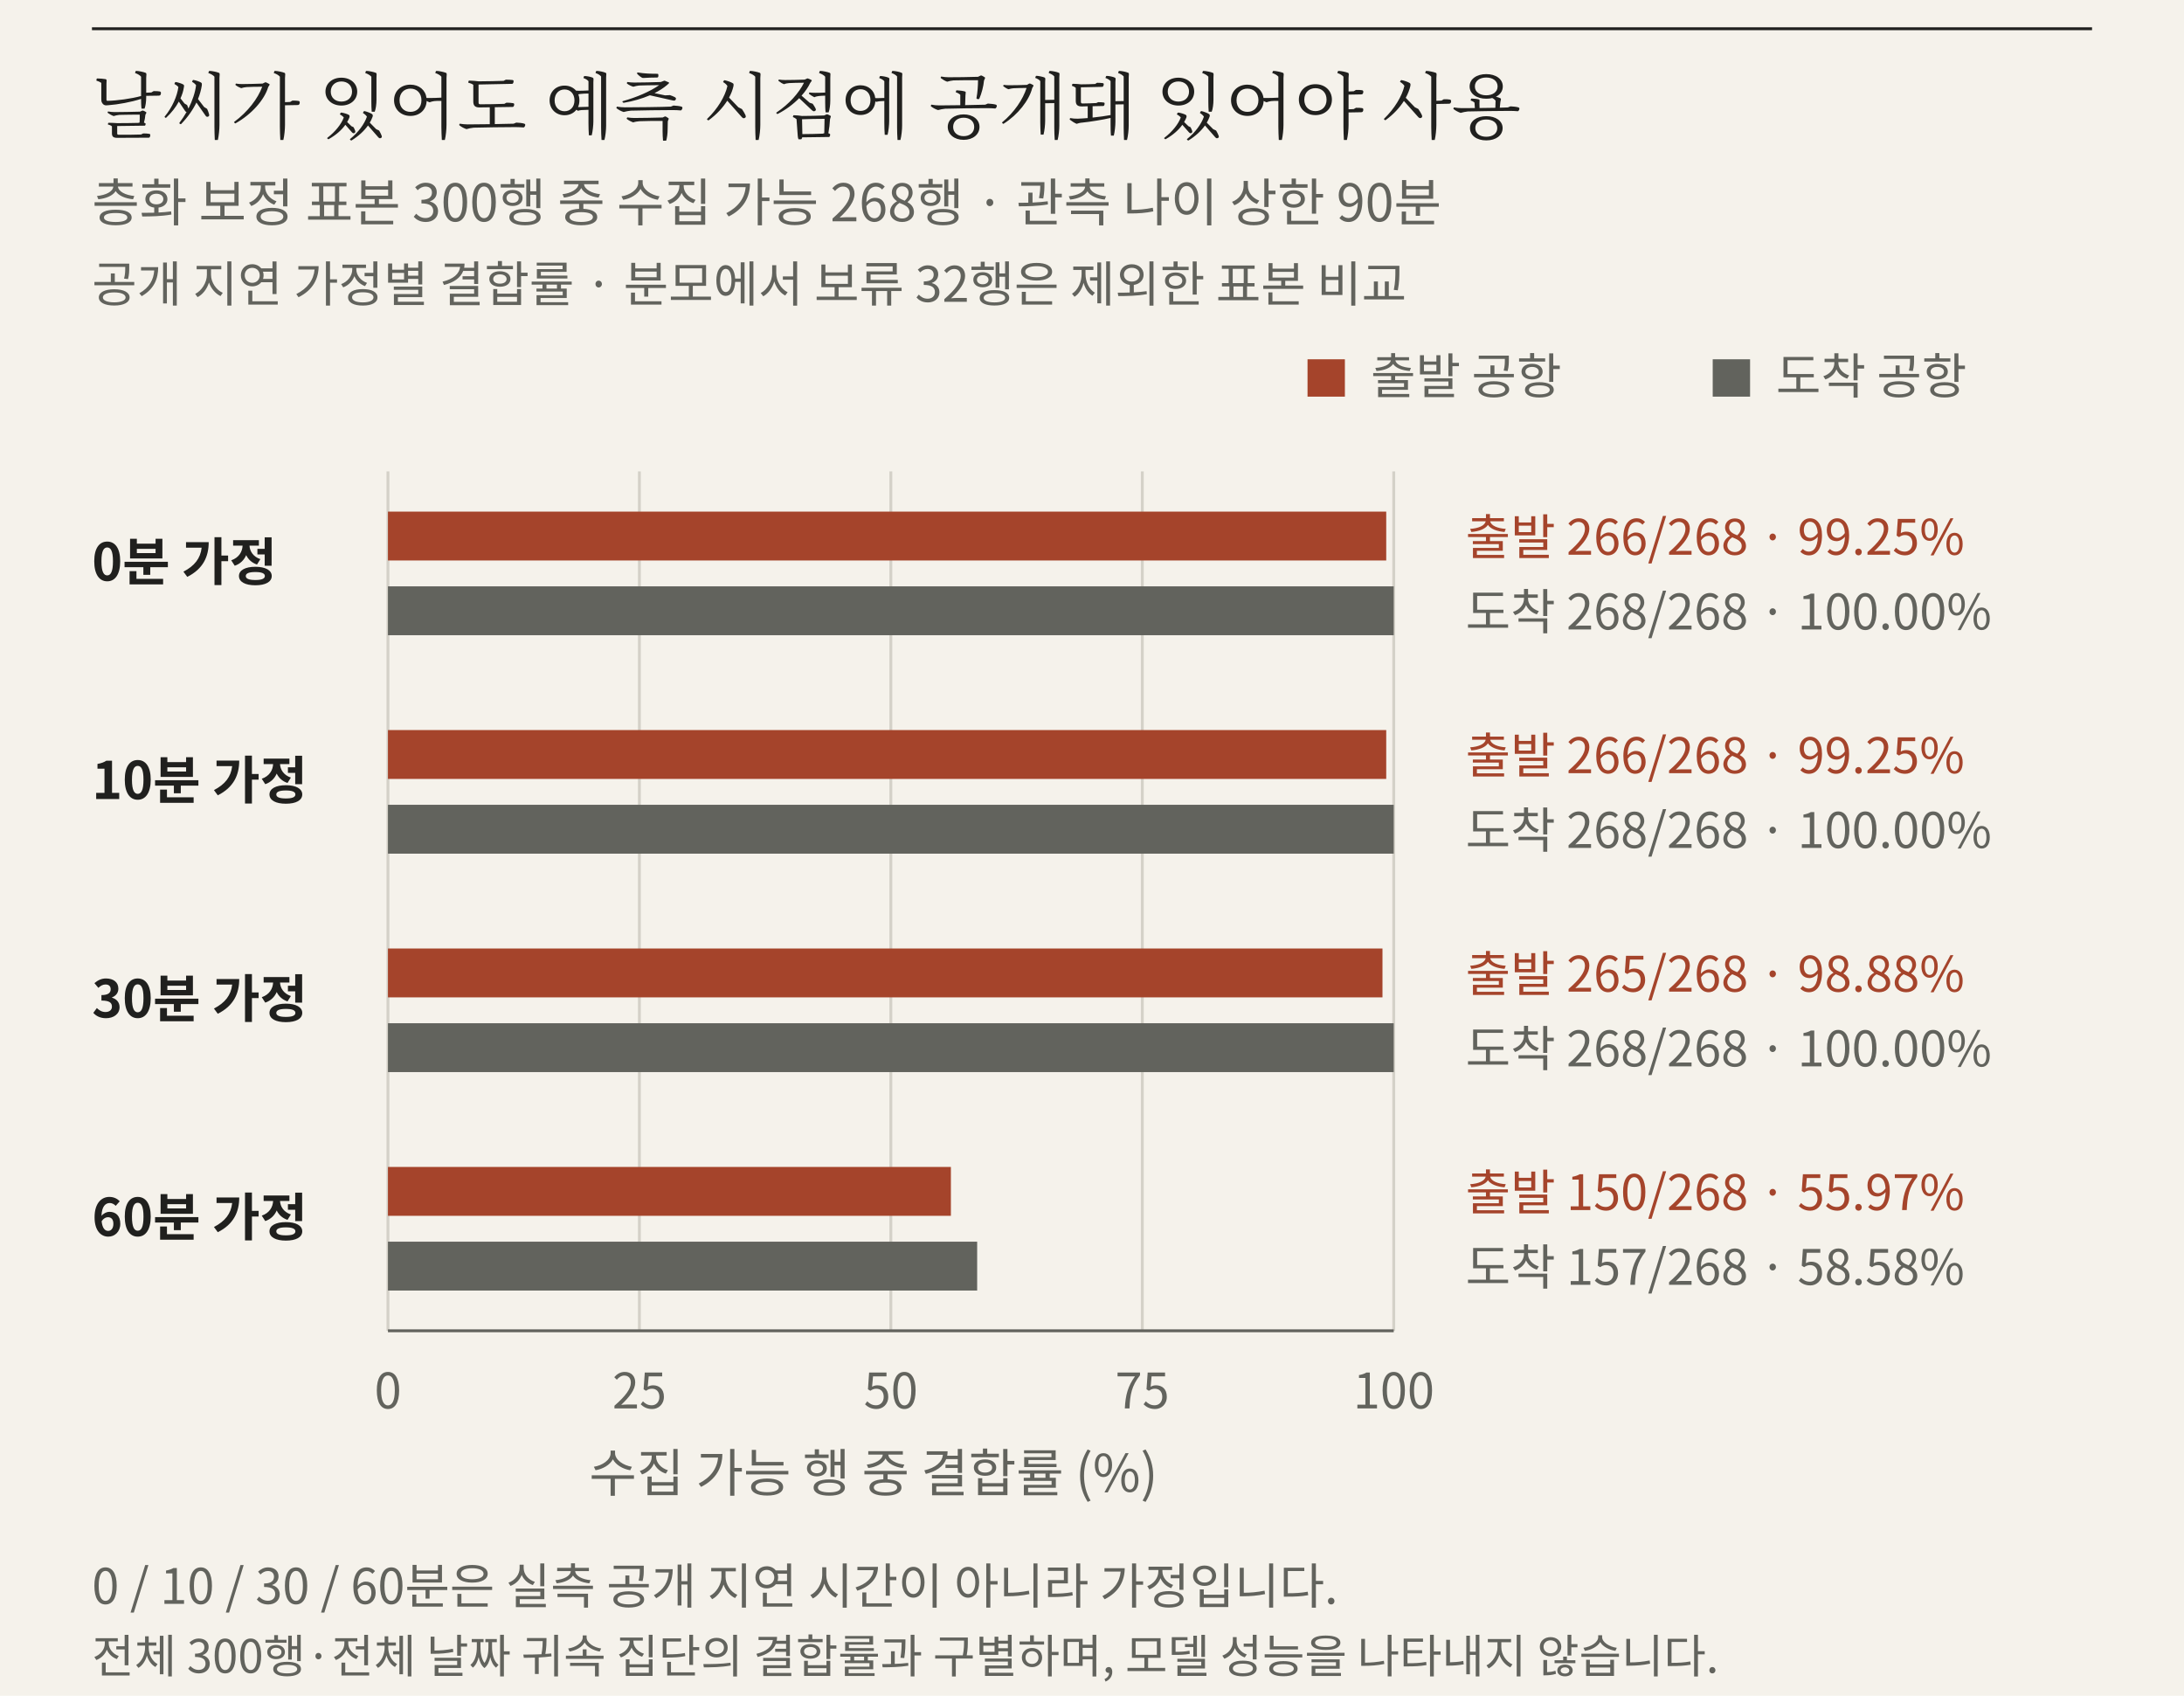
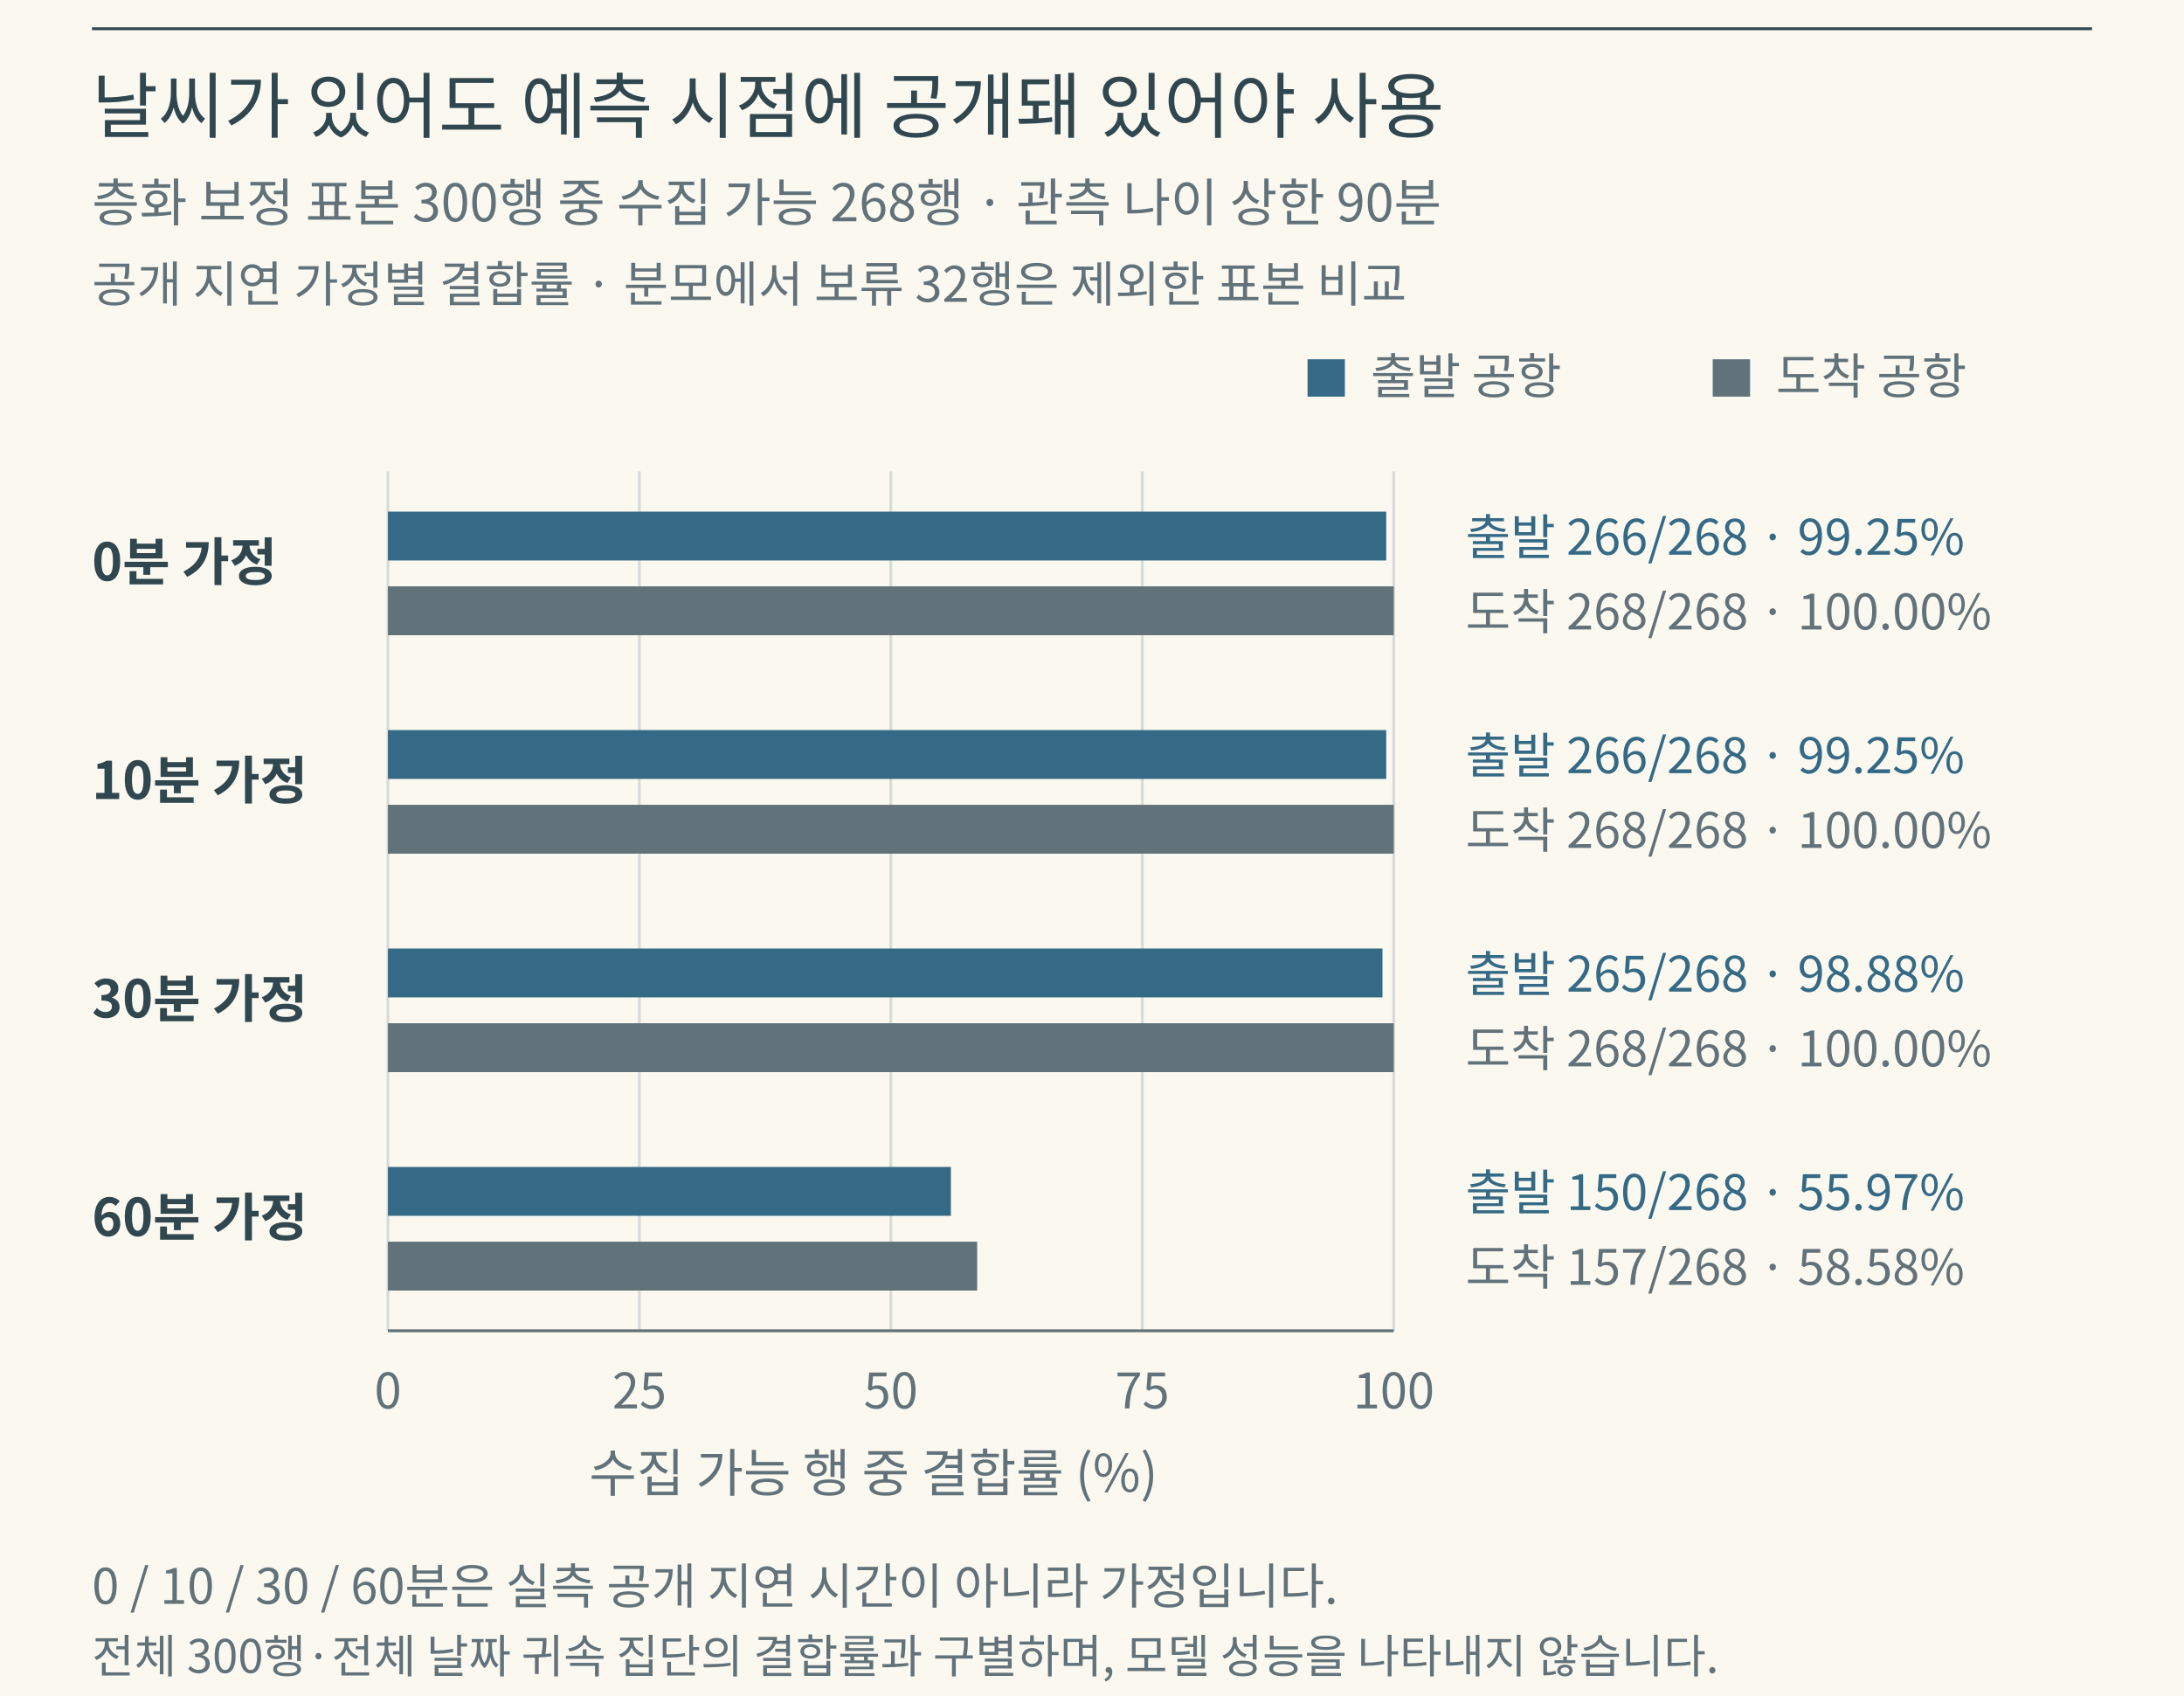
<svg xmlns="http://www.w3.org/2000/svg" width="1600" height="1242.105" viewBox="0 0 760 590" role="img" aria-labelledby="title desc">
  <style>text{font-family:"Noto Sans CJK KR","Malgun Gothic","Apple SD Gothic Neo",sans-serif;font-variant-numeric:tabular-nums}</style>
-   <rect width="760" height="590" fill="#F5F2EB" />
-   <line x1="32" y1="10" x2="728" y2="10" stroke="#20201E" stroke-width="1" />
-   <text x="32.000" y="46.000" font-size="25" fill="#20201E" font-weight="500" text-anchor="start" style="font-family:Noto Serif CJK KR, Nanum Myeongjo, Batang, serif">날씨가 있어도 예측 시점에 공개돼 있어야 사용</text>
-   <text x="32.000" y="77.000" font-size="18" fill="#62635D" font-weight="400" text-anchor="start">층화 보정 표본 300행 중 수집 가능 268행 · 관측 나이 상한 90분</text>
-   <text x="32.000" y="105.000" font-size="17" fill="#62635D" font-weight="400" text-anchor="start">공개 지연 가정별 결합률 · 분모에서 보류 32행은 제외한 표본 비교</text>
-   <rect x="455.000" y="125.000" width="13.000" height="13.000" rx="0" fill="#A5442B" />
-   <text x="477.000" y="137.000" font-size="17" fill="#62635D" font-weight="400" text-anchor="start">출발 공항</text>
-   <rect x="596.000" y="125.000" width="13.000" height="13.000" rx="0" fill="#62635D" />
-   <text x="618.000" y="137.000" font-size="17" fill="#62635D" font-weight="400" text-anchor="start">도착 공항</text>
-   <line x1="135.000" y1="164.000" x2="135.000" y2="463.000" stroke="#D4D1C8" stroke-width="1" />
-   <text x="135.000" y="490.000" font-size="17" fill="#62635D" font-weight="400" text-anchor="middle">0</text>
-   <line x1="222.500" y1="164.000" x2="222.500" y2="463.000" stroke="#D4D1C8" stroke-width="1" />
-   <text x="222.500" y="490.000" font-size="17" fill="#62635D" font-weight="400" text-anchor="middle">25</text>
-   <line x1="310.000" y1="164.000" x2="310.000" y2="463.000" stroke="#D4D1C8" stroke-width="1" />
-   <text x="310.000" y="490.000" font-size="17" fill="#62635D" font-weight="400" text-anchor="middle">50</text>
-   <line x1="397.500" y1="164.000" x2="397.500" y2="463.000" stroke="#D4D1C8" stroke-width="1" />
-   <text x="397.500" y="490.000" font-size="17" fill="#62635D" font-weight="400" text-anchor="middle">75</text>
-   <line x1="485.000" y1="164.000" x2="485.000" y2="463.000" stroke="#D4D1C8" stroke-width="1" />
-   <text x="485.000" y="490.000" font-size="17" fill="#62635D" font-weight="400" text-anchor="middle">100</text>
-   <text x="32.000" y="202.000" font-size="18" fill="#20201E" font-weight="600" text-anchor="start">0분 가정</text>
-   <rect x="135.000" y="178.000" width="347.388" height="17.000" rx="0" fill="#A5442B" />
-   <text x="510.000" y="193.000" font-size="17" fill="#A5442B" font-weight="400" text-anchor="start">출발 266/268 · 99.25%</text>
-   <rect x="135.000" y="204.000" width="350.000" height="17.000" rx="0" fill="#62635D" />
-   <text x="510.000" y="219.000" font-size="17" fill="#62635D" font-weight="400" text-anchor="start">도착 268/268 · 100.00%</text>
-   <text x="32.000" y="278.000" font-size="18" fill="#20201E" font-weight="600" text-anchor="start">10분 가정</text>
-   <rect x="135.000" y="254.000" width="347.388" height="17.000" rx="0" fill="#A5442B" />
-   <text x="510.000" y="269.000" font-size="17" fill="#A5442B" font-weight="400" text-anchor="start">출발 266/268 · 99.25%</text>
-   <rect x="135.000" y="280.000" width="350.000" height="17.000" rx="0" fill="#62635D" />
-   <text x="510.000" y="295.000" font-size="17" fill="#62635D" font-weight="400" text-anchor="start">도착 268/268 · 100.00%</text>
-   <text x="32.000" y="354.000" font-size="18" fill="#20201E" font-weight="600" text-anchor="start">30분 가정</text>
-   <rect x="135.000" y="330.000" width="346.082" height="17.000" rx="0" fill="#A5442B" />
-   <text x="510.000" y="345.000" font-size="17" fill="#A5442B" font-weight="400" text-anchor="start">출발 265/268 · 98.88%</text>
-   <rect x="135.000" y="356.000" width="350.000" height="17.000" rx="0" fill="#62635D" />
-   <text x="510.000" y="371.000" font-size="17" fill="#62635D" font-weight="400" text-anchor="start">도착 268/268 · 100.00%</text>
-   <text x="32.000" y="430.000" font-size="18" fill="#20201E" font-weight="600" text-anchor="start">60분 가정</text>
-   <rect x="135.000" y="406.000" width="195.896" height="17.000" rx="0" fill="#A5442B" />
-   <text x="510.000" y="421.000" font-size="17" fill="#A5442B" font-weight="400" text-anchor="start">출발 150/268 · 55.97%</text>
-   <rect x="135.000" y="432.000" width="205.037" height="17.000" rx="0" fill="#62635D" />
-   <text x="510.000" y="447.000" font-size="17" fill="#62635D" font-weight="400" text-anchor="start">도착 157/268 · 58.58%</text>
-   <line x1="135.000" y1="463.000" x2="485.000" y2="463.000" stroke="#62635D" stroke-width="1" />
-   <text x="205.000" y="519.000" font-size="18" fill="#62635D" font-weight="400" text-anchor="start">수집 가능 행 중 결합률 (%)</text>
-   <text x="32.000" y="558.000" font-size="17" fill="#62635D" font-weight="400" text-anchor="start">0 / 10 / 30 / 60분은 실측 공개 지연 시간이 아니라 가정입니다.</text>
-   <text x="32.000" y="582.000" font-size="16" fill="#62635D" font-weight="400" text-anchor="start">전체 300행·전체 날짜 귀속 집단의 결합률과 구별하며, 모델 성능을 나타내지 않습니다.</text>
+   <rect width="760" height="590" fill="#FBF8F0" />
+   <line x1="32" y1="10" x2="728" y2="10" stroke="#304750" stroke-width="1" />
+   <text x="32.000" y="46.000" font-size="25" fill="#304750" font-weight="500" text-anchor="start" style="font-family:Noto Sans CJK KR, Malgun Gothic, Apple SD Gothic Neo, sans-serif">날씨가 있어도 예측 시점에 공개돼 있어야 사용</text>
+   <text x="32.000" y="77.000" font-size="18" fill="#61727A" font-weight="400" text-anchor="start">층화 보정 표본 300행 중 수집 가능 268행 · 관측 나이 상한 90분</text>
+   <text x="32.000" y="105.000" font-size="17" fill="#61727A" font-weight="400" text-anchor="start">공개 지연 가정별 결합률 · 분모에서 보류 32행은 제외한 표본 비교</text>
+   <rect x="455.000" y="125.000" width="13.000" height="13.000" rx="0" fill="#356A86" />
+   <text x="477.000" y="137.000" font-size="17" fill="#61727A" font-weight="400" text-anchor="start">출발 공항</text>
+   <rect x="596.000" y="125.000" width="13.000" height="13.000" rx="0" fill="#61727A" />
+   <text x="618.000" y="137.000" font-size="17" fill="#61727A" font-weight="400" text-anchor="start">도착 공항</text>
+   <line x1="135.000" y1="164.000" x2="135.000" y2="463.000" stroke="#D7DCD9" stroke-width="1" />
+   <text x="135.000" y="490.000" font-size="17" fill="#61727A" font-weight="400" text-anchor="middle">0</text>
+   <line x1="222.500" y1="164.000" x2="222.500" y2="463.000" stroke="#D7DCD9" stroke-width="1" />
+   <text x="222.500" y="490.000" font-size="17" fill="#61727A" font-weight="400" text-anchor="middle">25</text>
+   <line x1="310.000" y1="164.000" x2="310.000" y2="463.000" stroke="#D7DCD9" stroke-width="1" />
+   <text x="310.000" y="490.000" font-size="17" fill="#61727A" font-weight="400" text-anchor="middle">50</text>
+   <line x1="397.500" y1="164.000" x2="397.500" y2="463.000" stroke="#D7DCD9" stroke-width="1" />
+   <text x="397.500" y="490.000" font-size="17" fill="#61727A" font-weight="400" text-anchor="middle">75</text>
+   <line x1="485.000" y1="164.000" x2="485.000" y2="463.000" stroke="#D7DCD9" stroke-width="1" />
+   <text x="485.000" y="490.000" font-size="17" fill="#61727A" font-weight="400" text-anchor="middle">100</text>
+   <text x="32.000" y="202.000" font-size="18" fill="#304750" font-weight="600" text-anchor="start">0분 가정</text>
+   <rect x="135.000" y="178.000" width="347.388" height="17.000" rx="0" fill="#356A86" />
+   <text x="510.000" y="193.000" font-size="17" fill="#356A86" font-weight="400" text-anchor="start">출발 266/268 · 99.25%</text>
+   <rect x="135.000" y="204.000" width="350.000" height="17.000" rx="0" fill="#61727A" />
+   <text x="510.000" y="219.000" font-size="17" fill="#61727A" font-weight="400" text-anchor="start">도착 268/268 · 100.00%</text>
+   <text x="32.000" y="278.000" font-size="18" fill="#304750" font-weight="600" text-anchor="start">10분 가정</text>
+   <rect x="135.000" y="254.000" width="347.388" height="17.000" rx="0" fill="#356A86" />
+   <text x="510.000" y="269.000" font-size="17" fill="#356A86" font-weight="400" text-anchor="start">출발 266/268 · 99.25%</text>
+   <rect x="135.000" y="280.000" width="350.000" height="17.000" rx="0" fill="#61727A" />
+   <text x="510.000" y="295.000" font-size="17" fill="#61727A" font-weight="400" text-anchor="start">도착 268/268 · 100.00%</text>
+   <text x="32.000" y="354.000" font-size="18" fill="#304750" font-weight="600" text-anchor="start">30분 가정</text>
+   <rect x="135.000" y="330.000" width="346.082" height="17.000" rx="0" fill="#356A86" />
+   <text x="510.000" y="345.000" font-size="17" fill="#356A86" font-weight="400" text-anchor="start">출발 265/268 · 98.88%</text>
+   <rect x="135.000" y="356.000" width="350.000" height="17.000" rx="0" fill="#61727A" />
+   <text x="510.000" y="371.000" font-size="17" fill="#61727A" font-weight="400" text-anchor="start">도착 268/268 · 100.00%</text>
+   <text x="32.000" y="430.000" font-size="18" fill="#304750" font-weight="600" text-anchor="start">60분 가정</text>
+   <rect x="135.000" y="406.000" width="195.896" height="17.000" rx="0" fill="#356A86" />
+   <text x="510.000" y="421.000" font-size="17" fill="#356A86" font-weight="400" text-anchor="start">출발 150/268 · 55.97%</text>
+   <rect x="135.000" y="432.000" width="205.037" height="17.000" rx="0" fill="#61727A" />
+   <text x="510.000" y="447.000" font-size="17" fill="#61727A" font-weight="400" text-anchor="start">도착 157/268 · 58.58%</text>
+   <line x1="135.000" y1="463.000" x2="485.000" y2="463.000" stroke="#61727A" stroke-width="1" />
+   <text x="205.000" y="519.000" font-size="18" fill="#61727A" font-weight="400" text-anchor="start">수집 가능 행 중 결합률 (%)</text>
+   <text x="32.000" y="558.000" font-size="17" fill="#61727A" font-weight="400" text-anchor="start">0 / 10 / 30 / 60분은 실측 공개 지연 시간이 아니라 가정입니다.</text>
+   <text x="32.000" y="582.000" font-size="16" fill="#61727A" font-weight="400" text-anchor="start">전체 300행·전체 날짜 귀속 집단의 결합률과 구별하며, 모델 성능을 나타내지 않습니다.</text>
</svg>
